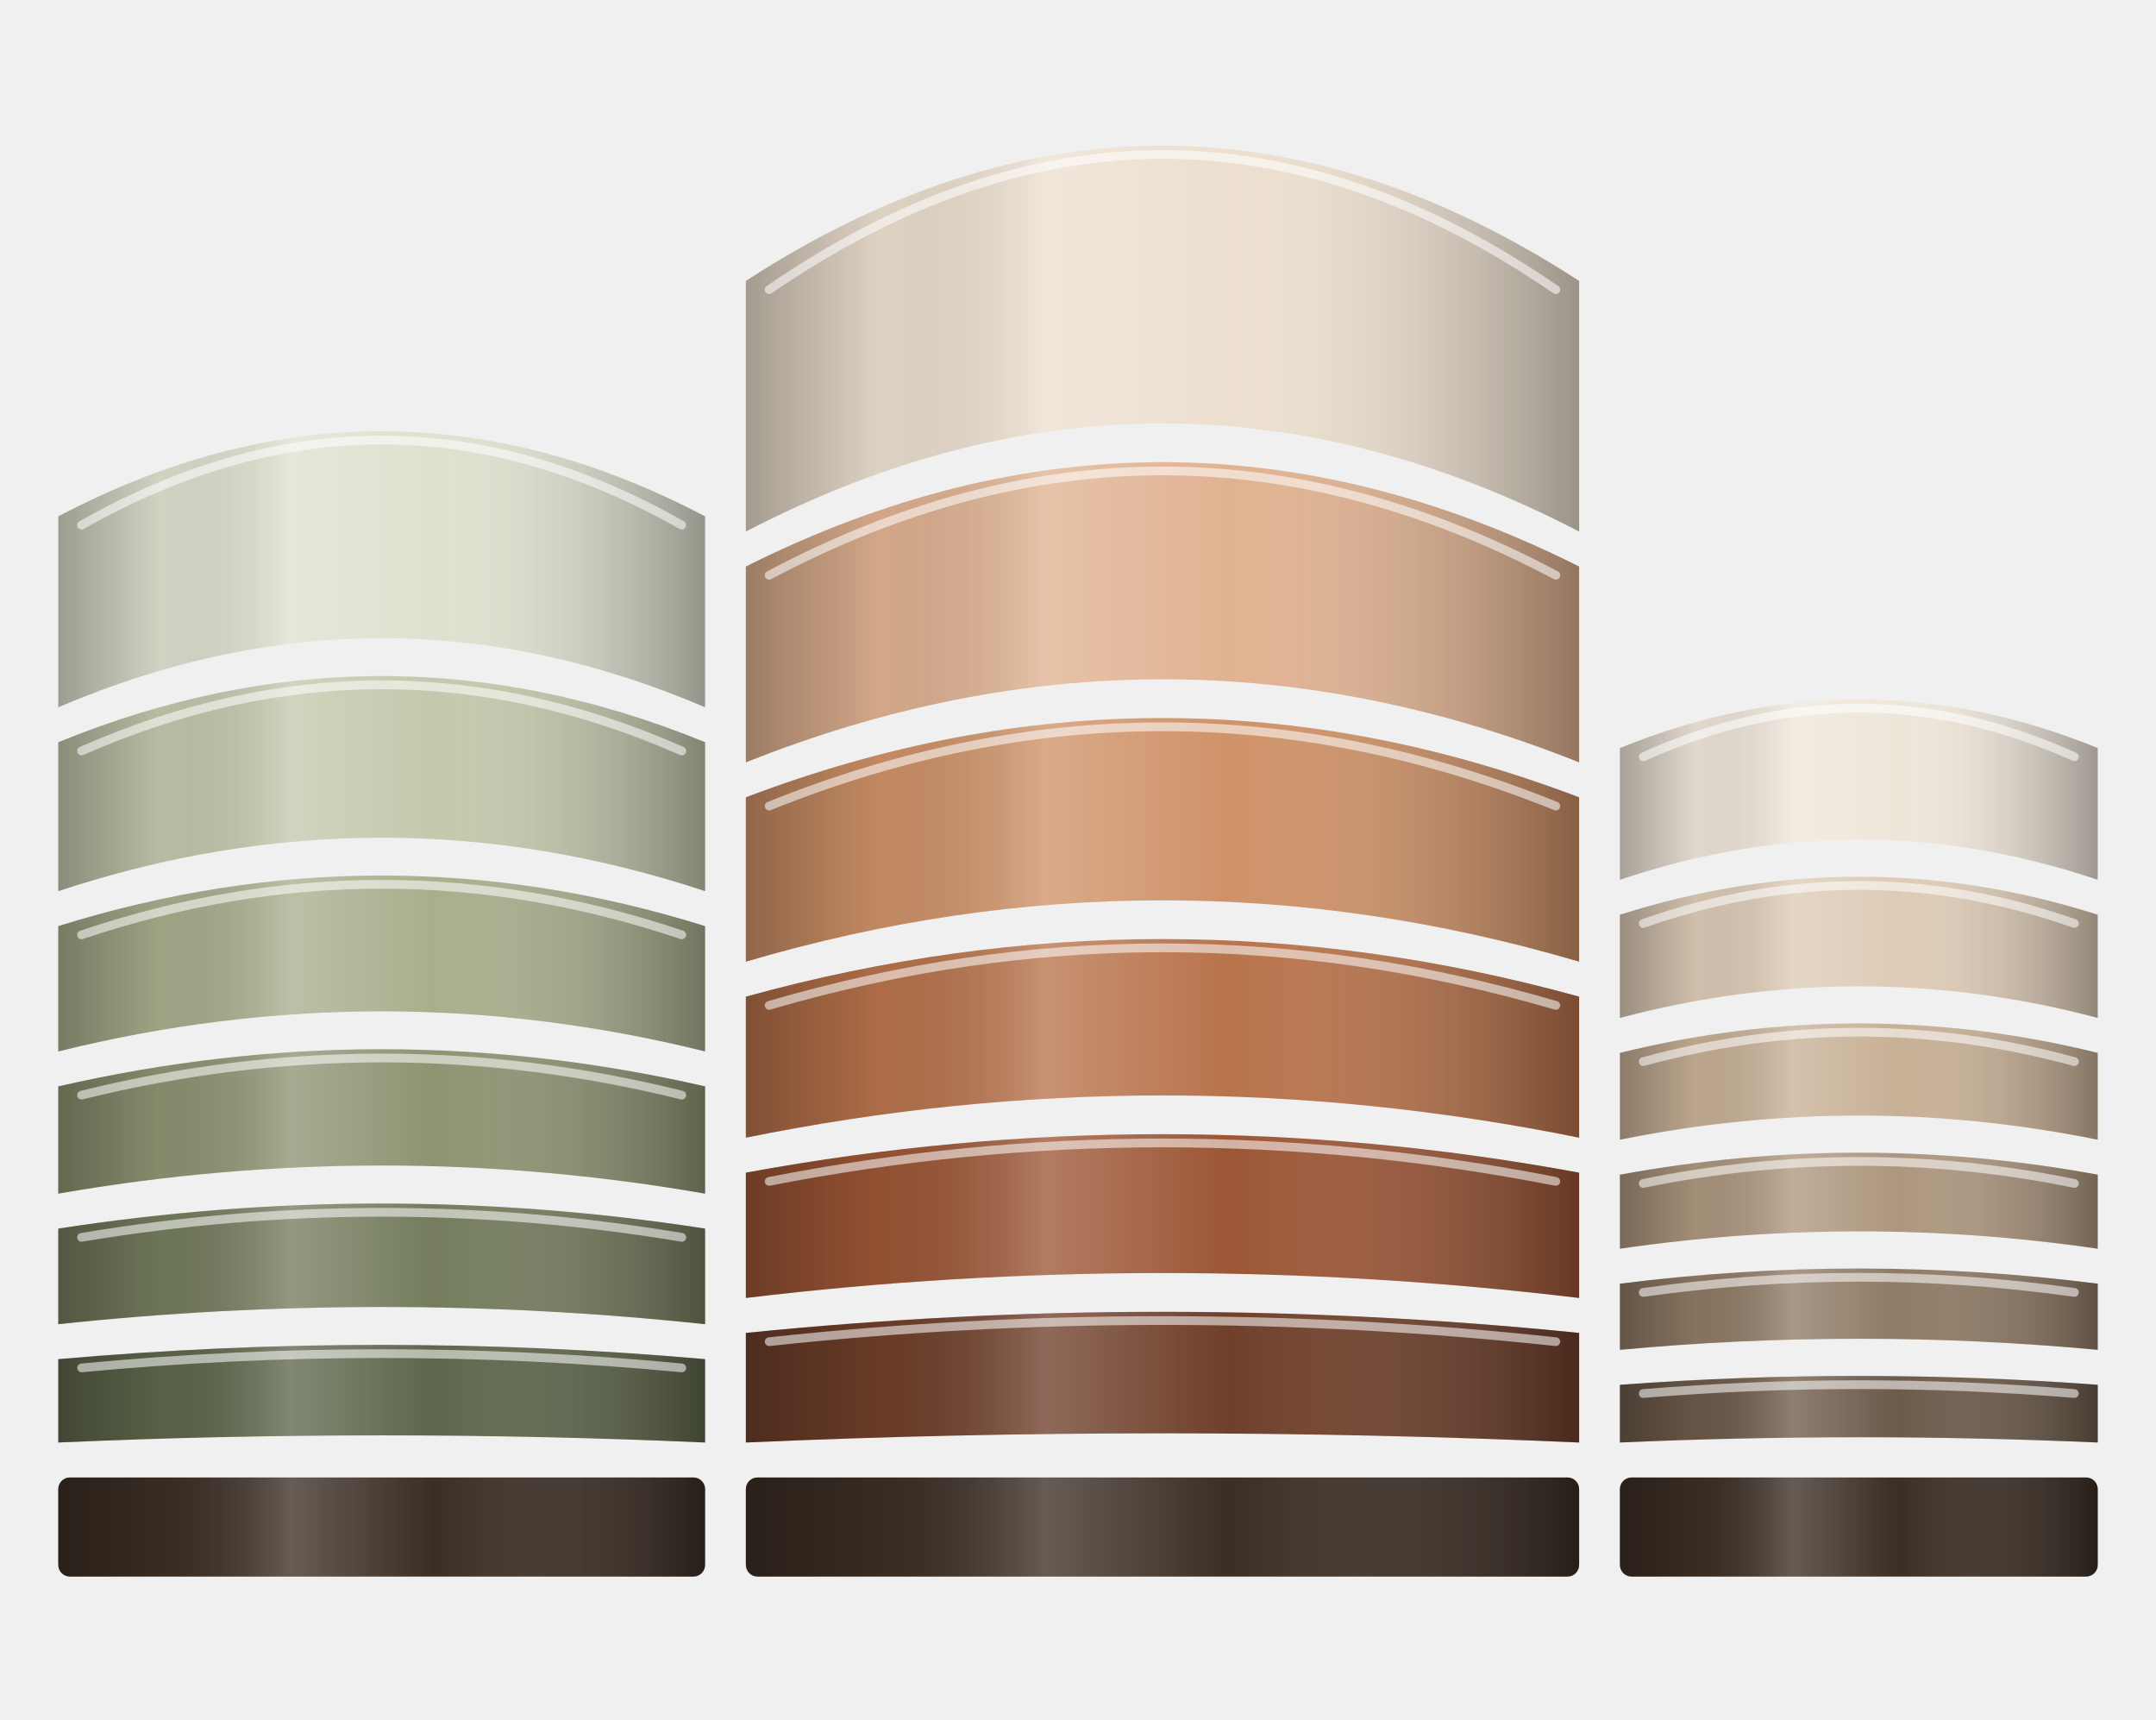
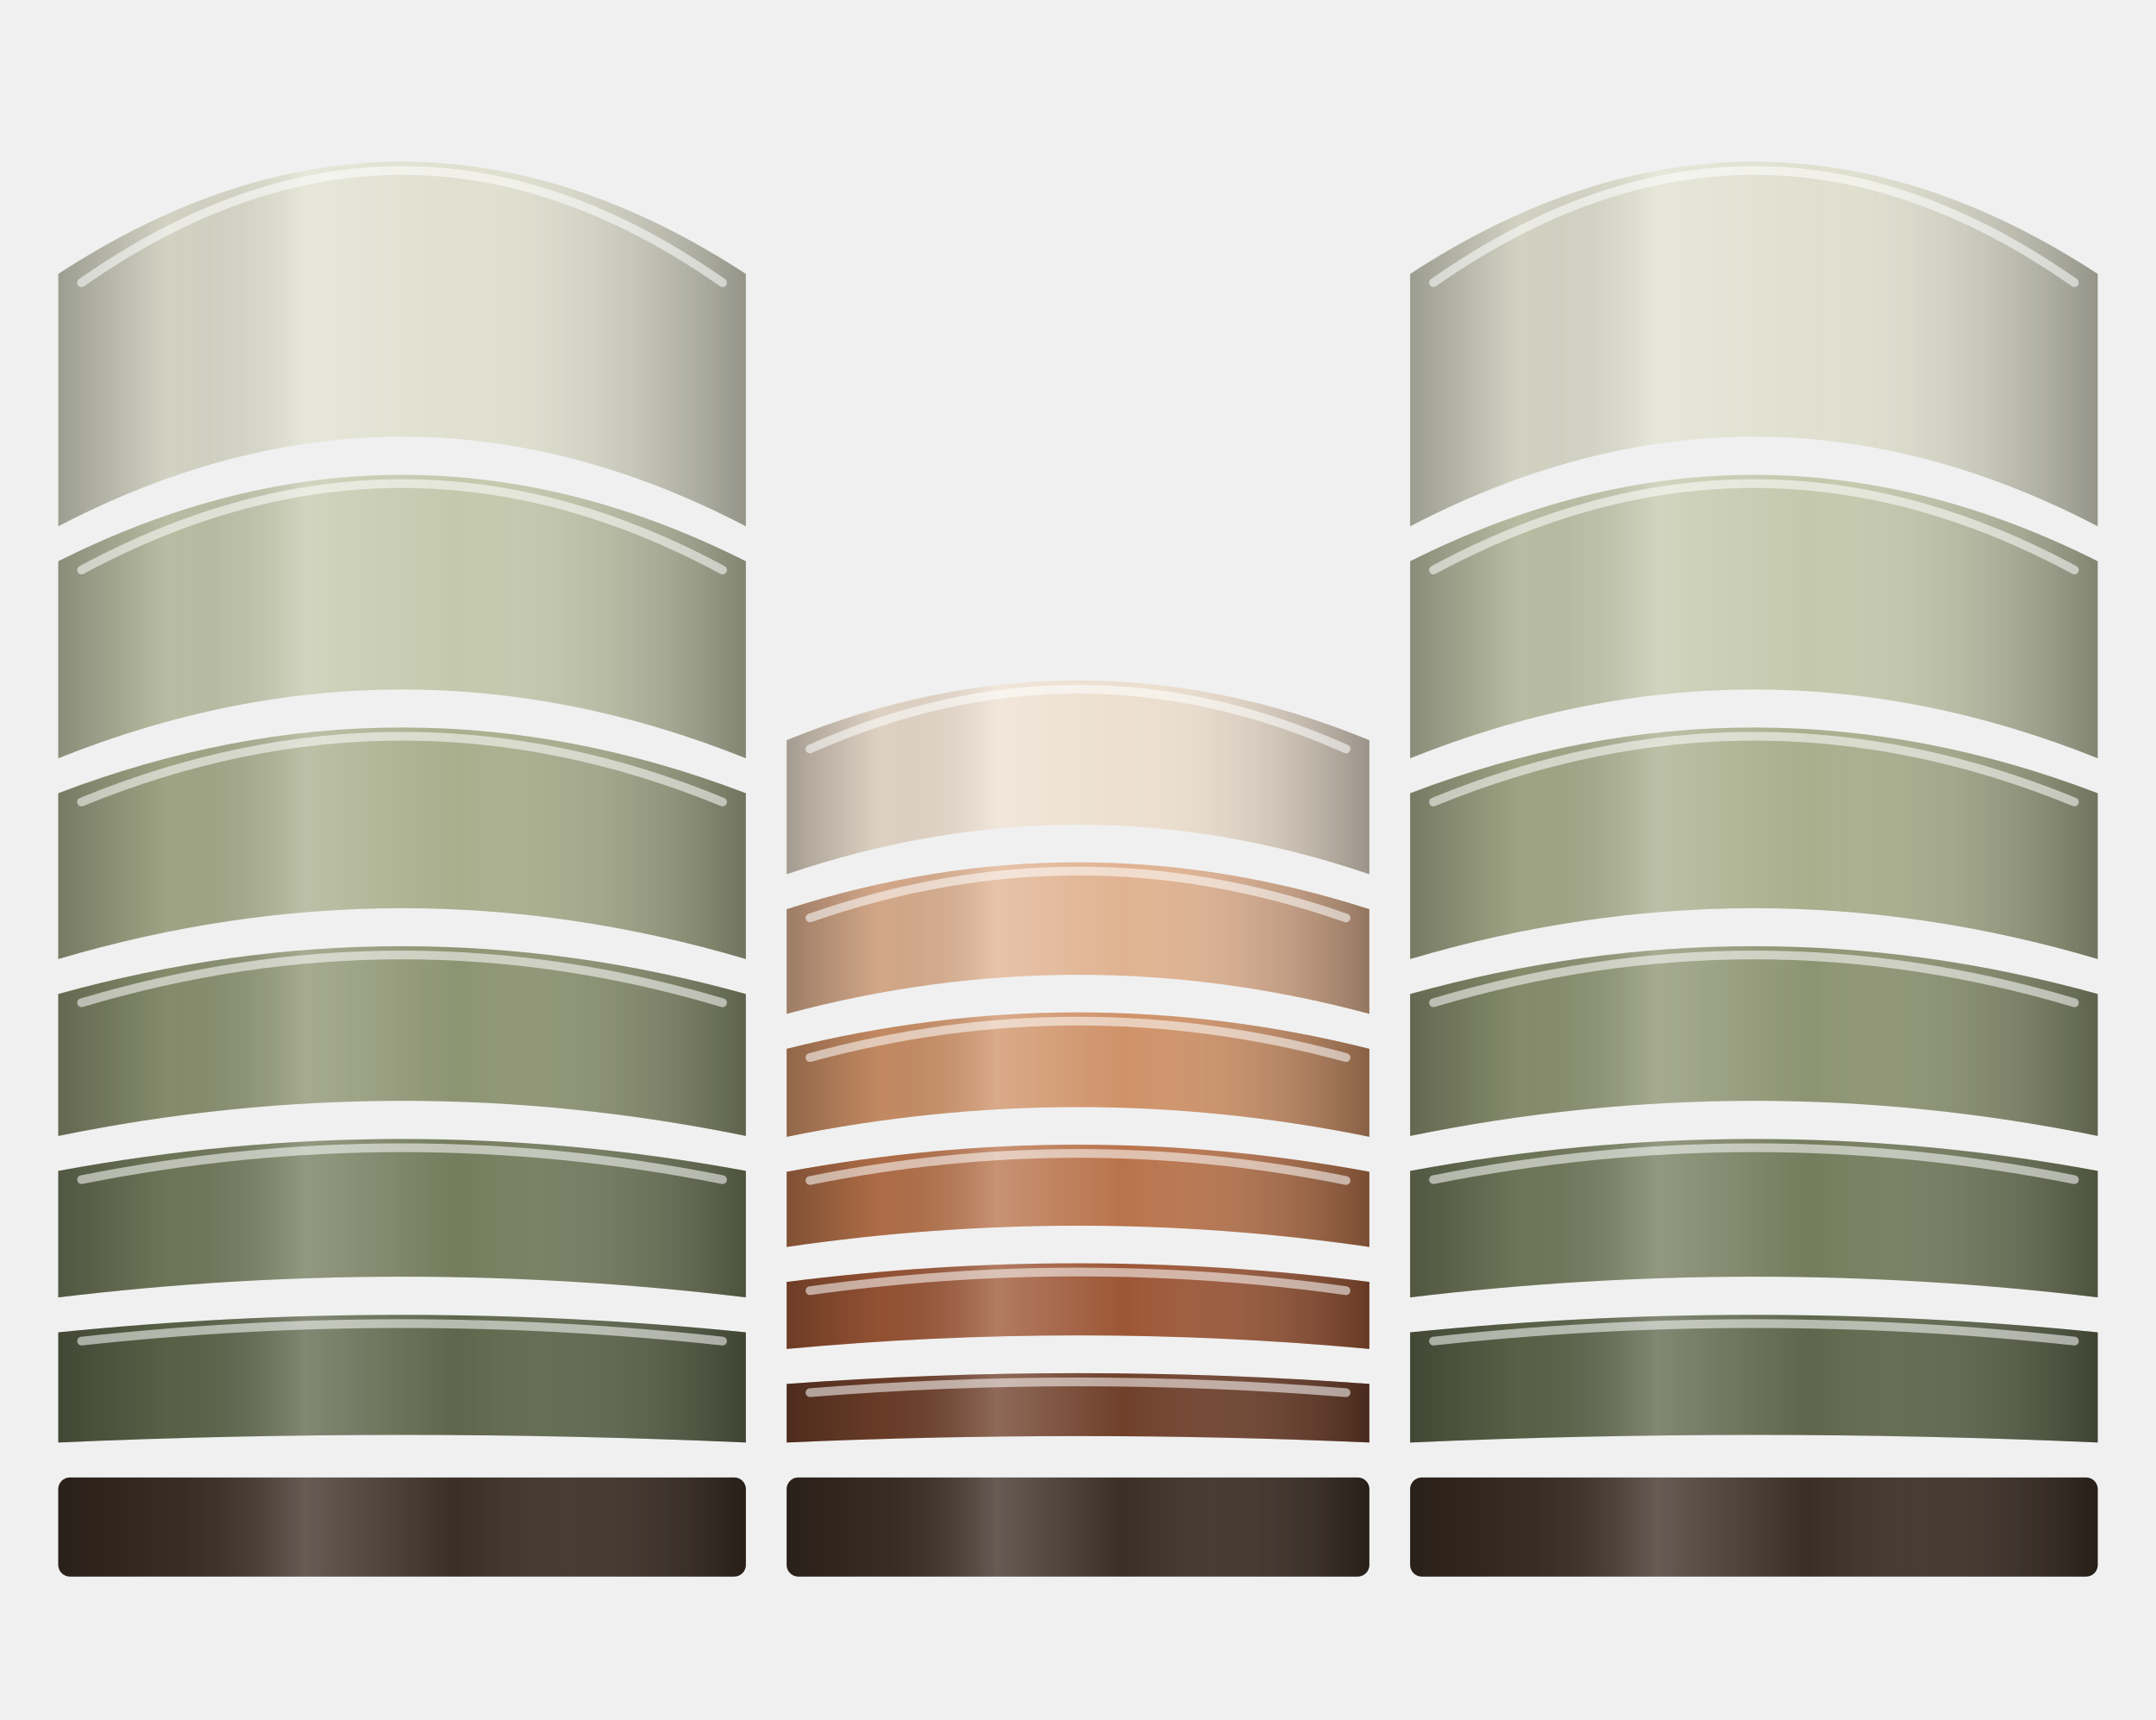
- <svg xmlns="http://www.w3.org/2000/svg" viewBox="142 216 740 590" width="740" height="590">
+ <svg xmlns="http://www.w3.org/2000/svg" viewBox="142.0 216 740.0 590" width="740.0" height="590">
  <style>@media (prefers-color-scheme: dark){.voet{fill:#c2a98f}}</style>
  <defs>
    <linearGradient id="frond" x1="0" y1="0" x2="1" y2="0">
      <stop offset="0" stop-color="#000000" stop-opacity="0.30" />
      <stop offset="0.16" stop-color="#000000" stop-opacity="0.06" />
      <stop offset="0.36" stop-color="#ffffff" stop-opacity="0.22" />
      <stop offset="0.58" stop-color="#ffffff" stop-opacity="0" />
      <stop offset="1" stop-color="#000000" stop-opacity="0.34" />
    </linearGradient>
  </defs>
  <g>
-     <path d="M162 393.2 Q273 334.8 384 393.2 L384 458.7 Q273 411.3 162 458.7 Z" fill="#dfe0cf" />
-     <path d="M162 470.7 Q273 425.3 384 470.7 L384 521.8 Q273 485.1 162 521.8 Z" fill="#c4c8ac" />
-     <path d="M162 533.8 Q273 499.1 384 533.8 L384 576.8 Q273 549.3 162 576.8 Z" fill="#a9ae8d" />
-     <path d="M162 588.8 Q273 563.3 384 588.8 L384 625.6 Q273 606.3 162 625.6 Z" fill="#8d9472" />
-     <path d="M162 637.6 Q273 620.4 384 637.6 L384 670.4 Q273 658.6 162 670.4 Z" fill="#747c5d" />
-     <path d="M162 682.4 Q273 672.6 384 682.4 L384 711 Q273 706.1 162 711 Z" fill="#5e664b" />
-     <rect x="162" y="723" width="222" height="34" rx="4" class="voet" fill="#3b2e24" />
-     <path d="M398 312.4 Q541 219.6 684 312.4 L684 398.4 Q541 324.2 398 398.4 Z" fill="#ecdfcf" />
-     <path d="M398 410.4 Q541 338.8 684 410.4 L684 477.6 Q541 420.6 398 477.6 Z" fill="#e0b291" />
-     <path d="M398 489.6 Q541 435.2 684 489.6 L684 546 Q541 503.9 398 546 Z" fill="#cf9268" />
-     <path d="M398 558 Q541 518.5 684 558 L684 606.4 Q541 577.4 398 606.4 Z" fill="#b8734b" />
-     <path d="M398 618.4 Q541 592 684 618.4 L684 661.4 Q541 644.3 398 661.4 Z" fill="#9c5636" />
-     <path d="M398 673.4 Q541 658.9 684 673.4 L684 711 Q541 704.7 398 711 Z" fill="#6f3f2a" />
-     <rect x="398" y="723" width="286" height="34" rx="4" class="voet" fill="#3b2e24" />
-     <path d="M698 472.7 Q780 439.3 862 472.7 L862 517.9 Q780 490.3 698 517.9 Z" fill="#efe6da" />
-     <path d="M698 529.9 Q780 503.8 862 529.9 L862 565.3 Q780 543.6 698 565.3 Z" fill="#ddcbb6" />
-     <path d="M698 577.3 Q780 557.1 862 577.3 L862 607.1 Q780 590.5 698 607.1 Z" fill="#c8b096" />
-     <path d="M698 619.1 Q780 604 862 619.1 L862 644.5 Q780 632.6 698 644.5 Z" fill="#ad967e" />
-     <path d="M698 656.5 Q780 646.1 862 656.5 L862 679.2 Q780 671.6 698 679.2 Z" fill="#8f7a65" />
-     <path d="M698 691.2 Q780 685.1 862 691.2 L862 711 Q780 707.4 698 711 Z" fill="#6c5a4a" />
-     <rect x="698" y="723" width="164" height="34" rx="4" class="voet" fill="#3b2e24" />
+     <path d="M162 310 Q280 233 398 310 L398 396.6 Q280 335.1 162 396.6 Z" fill="#dfe0cf" />
+     <path d="M162 408.6 Q280 349.3 398 408.6 L398 476.2 Q280 429 162 476.2 Z" fill="#c4c8ac" />
+     <path d="M162 488.2 Q280 443.1 398 488.2 L398 545.1 Q280 510.2 162 545.1 Z" fill="#a9ae8d" />
+     <path d="M162 557.1 Q280 524.3 398 557.1 L398 605.8 Q280 581.7 162 605.8 Z" fill="#8d9472" />
+     <path d="M162 617.8 Q280 595.9 398 617.8 L398 661.2 Q280 647 162 661.2 Z" fill="#747c5d" />
+     <path d="M162 673.2 Q280 661.2 398 673.2 L398 711 Q280 705.8 162 711 Z" fill="#5e664b" />
+     <path d="M412 470 Q512 429 612 470 L612 516 Q512 482 412 516 Z" fill="#ecdfcf" />
+     <path d="M412 528 Q512 495.8 612 528 L612 563.9 Q512 537.1 412 563.9 Z" fill="#e0b291" />
+     <path d="M412 575.9 Q512 550.9 612 575.9 L612 606.1 Q512 585.7 412 606.1 Z" fill="#cf9268" />
+     <path d="M412 618.1 Q512 599.5 612 618.1 L612 643.9 Q512 629.3 412 643.9 Z" fill="#b8734b" />
+     <path d="M412 655.9 Q512 643.1 612 655.9 L612 678.9 Q512 669.6 412 678.9 Z" fill="#9c5636" />
+     <path d="M412 690.9 Q512 683.5 612 690.9 L612 711 Q512 706.6 412 711 Z" fill="#6f3f2a" />
+     <path d="M626 310 Q744 233 862 310 L862 396.6 Q744 335.1 626 396.6 Z" fill="#dfe0cf" />
+     <path d="M626 408.6 Q744 349.3 862 408.6 L862 476.2 Q744 429 626 476.2 Z" fill="#c4c8ac" />
+     <path d="M626 488.2 Q744 443.1 862 488.2 L862 545.1 Q744 510.2 626 545.1 Z" fill="#a9ae8d" />
+     <path d="M626 557.1 Q744 524.3 862 557.1 L862 605.8 Q744 581.7 626 605.8 Z" fill="#8d9472" />
+     <path d="M626 617.8 Q744 595.9 862 617.8 L862 661.2 Q744 647 626 661.2 Z" fill="#747c5d" />
+     <path d="M626 673.2 Q744 661.2 862 673.2 L862 711 Q744 705.8 626 711 Z" fill="#5e664b" />
+     <rect x="162" y="723" width="236" height="34" rx="4" class="voet" fill="#3b2e24" />
+     <rect x="412" y="723" width="200" height="34" rx="4" class="voet" fill="#3b2e24" />
+     <rect x="626" y="723" width="236" height="34" rx="4" class="voet" fill="#3b2e24" />
  </g>
  <g fill="url(#frond)">
-     <path d="M162 393.2 Q273 334.8 384 393.2 L384 458.7 Q273 411.3 162 458.7 Z" />
-     <path d="M162 470.7 Q273 425.3 384 470.7 L384 521.8 Q273 485.1 162 521.8 Z" />
-     <path d="M162 533.8 Q273 499.1 384 533.8 L384 576.8 Q273 549.3 162 576.8 Z" />
-     <path d="M162 588.8 Q273 563.3 384 588.8 L384 625.6 Q273 606.3 162 625.6 Z" />
-     <path d="M162 637.6 Q273 620.4 384 637.6 L384 670.4 Q273 658.6 162 670.4 Z" />
-     <path d="M162 682.4 Q273 672.6 384 682.4 L384 711 Q273 706.1 162 711 Z" />
-     <rect x="162" y="723" width="222" height="34" rx="4" />
-     <path d="M398 312.4 Q541 219.6 684 312.4 L684 398.4 Q541 324.2 398 398.4 Z" />
-     <path d="M398 410.4 Q541 338.8 684 410.4 L684 477.6 Q541 420.6 398 477.6 Z" />
-     <path d="M398 489.6 Q541 435.2 684 489.6 L684 546 Q541 503.9 398 546 Z" />
-     <path d="M398 558 Q541 518.5 684 558 L684 606.4 Q541 577.4 398 606.4 Z" />
-     <path d="M398 618.4 Q541 592 684 618.4 L684 661.4 Q541 644.3 398 661.4 Z" />
-     <path d="M398 673.4 Q541 658.9 684 673.4 L684 711 Q541 704.7 398 711 Z" />
-     <rect x="398" y="723" width="286" height="34" rx="4" />
-     <path d="M698 472.7 Q780 439.3 862 472.7 L862 517.9 Q780 490.3 698 517.9 Z" />
-     <path d="M698 529.9 Q780 503.8 862 529.9 L862 565.3 Q780 543.6 698 565.3 Z" />
-     <path d="M698 577.3 Q780 557.1 862 577.3 L862 607.1 Q780 590.5 698 607.1 Z" />
-     <path d="M698 619.1 Q780 604 862 619.1 L862 644.5 Q780 632.6 698 644.5 Z" />
-     <path d="M698 656.5 Q780 646.1 862 656.5 L862 679.2 Q780 671.6 698 679.2 Z" />
-     <path d="M698 691.2 Q780 685.1 862 691.2 L862 711 Q780 707.4 698 711 Z" />
-     <rect x="698" y="723" width="164" height="34" rx="4" />
+     <path d="M162 310 Q280 233 398 310 L398 396.6 Q280 335.1 162 396.6 Z" />
+     <path d="M162 408.6 Q280 349.3 398 408.6 L398 476.2 Q280 429 162 476.2 Z" />
+     <path d="M162 488.2 Q280 443.1 398 488.2 L398 545.1 Q280 510.2 162 545.1 Z" />
+     <path d="M162 557.1 Q280 524.3 398 557.1 L398 605.8 Q280 581.7 162 605.8 Z" />
+     <path d="M162 617.8 Q280 595.9 398 617.8 L398 661.2 Q280 647 162 661.2 Z" />
+     <path d="M162 673.2 Q280 661.2 398 673.2 L398 711 Q280 705.8 162 711 Z" />
+     <path d="M412 470 Q512 429 612 470 L612 516 Q512 482 412 516 Z" />
+     <path d="M412 528 Q512 495.8 612 528 L612 563.9 Q512 537.1 412 563.9 Z" />
+     <path d="M412 575.9 Q512 550.9 612 575.9 L612 606.1 Q512 585.7 412 606.1 Z" />
+     <path d="M412 618.1 Q512 599.5 612 618.1 L612 643.9 Q512 629.3 412 643.9 Z" />
+     <path d="M412 655.9 Q512 643.1 612 655.9 L612 678.9 Q512 669.6 412 678.9 Z" />
+     <path d="M412 690.9 Q512 683.5 612 690.9 L612 711 Q512 706.6 412 711 Z" />
+     <path d="M626 310 Q744 233 862 310 L862 396.6 Q744 335.1 626 396.6 Z" />
+     <path d="M626 408.6 Q744 349.3 862 408.6 L862 476.2 Q744 429 626 476.2 Z" />
+     <path d="M626 488.2 Q744 443.1 862 488.2 L862 545.1 Q744 510.2 626 545.1 Z" />
+     <path d="M626 557.1 Q744 524.3 862 557.1 L862 605.8 Q744 581.7 626 605.8 Z" />
+     <path d="M626 617.8 Q744 595.9 862 617.8 L862 661.2 Q744 647 626 661.2 Z" />
+     <path d="M626 673.2 Q744 661.2 862 673.2 L862 711 Q744 705.8 626 711 Z" />
+     <rect x="162" y="723" width="236" height="34" rx="4" />
+     <rect x="412" y="723" width="200" height="34" rx="4" />
+     <rect x="626" y="723" width="236" height="34" rx="4" />
  </g>
  <g fill="none" stroke="#ffffff" stroke-opacity="0.55" stroke-width="3" stroke-linecap="round">
-     <path d="M170 396.2 Q273 337.8 376 396.2" />
-     <path d="M170 473.7 Q273 428.3 376 473.7" />
-     <path d="M170 536.8 Q273 502.1 376 536.8" />
-     <path d="M170 591.8 Q273 566.3 376 591.8" />
-     <path d="M170 640.6 Q273 623.4 376 640.6" />
-     <path d="M170 685.4 Q273 675.6 376 685.4" />
-     <path d="M406 315.4 Q541 222.6 676 315.4" />
-     <path d="M406 413.4 Q541 341.8 676 413.4" />
-     <path d="M406 492.6 Q541 438.2 676 492.6" />
-     <path d="M406 561 Q541 521.5 676 561" />
-     <path d="M406 621.4 Q541 595 676 621.4" />
-     <path d="M406 676.4 Q541 661.9 676 676.4" />
-     <path d="M706 475.7 Q780 442.3 854 475.7" />
-     <path d="M706 532.9 Q780 506.8 854 532.9" />
-     <path d="M706 580.3 Q780 560.1 854 580.3" />
-     <path d="M706 622.1 Q780 607 854 622.1" />
-     <path d="M706 659.5 Q780 649.1 854 659.5" />
-     <path d="M706 694.2 Q780 688.1 854 694.2" />
+     <path d="M170 313 Q280 236 390 313" />
+     <path d="M170 411.6 Q280 352.3 390 411.6" />
+     <path d="M170 491.2 Q280 446.1 390 491.2" />
+     <path d="M170 560.1 Q280 527.3 390 560.1" />
+     <path d="M170 620.8 Q280 598.9 390 620.8" />
+     <path d="M170 676.2 Q280 664.2 390 676.2" />
+     <path d="M420 473 Q512 432 604 473" />
+     <path d="M420 531 Q512 498.8 604 531" />
+     <path d="M420 578.9 Q512 553.9 604 578.9" />
+     <path d="M420 621.1 Q512 602.5 604 621.1" />
+     <path d="M420 658.9 Q512 646.1 604 658.9" />
+     <path d="M420 693.9 Q512 686.5 604 693.9" />
+     <path d="M634 313 Q744 236 854 313" />
+     <path d="M634 411.6 Q744 352.3 854 411.6" />
+     <path d="M634 491.2 Q744 446.1 854 491.2" />
+     <path d="M634 560.1 Q744 527.3 854 560.1" />
+     <path d="M634 620.8 Q744 598.9 854 620.8" />
+     <path d="M634 676.2 Q744 664.2 854 676.2" />
  </g>
</svg>
